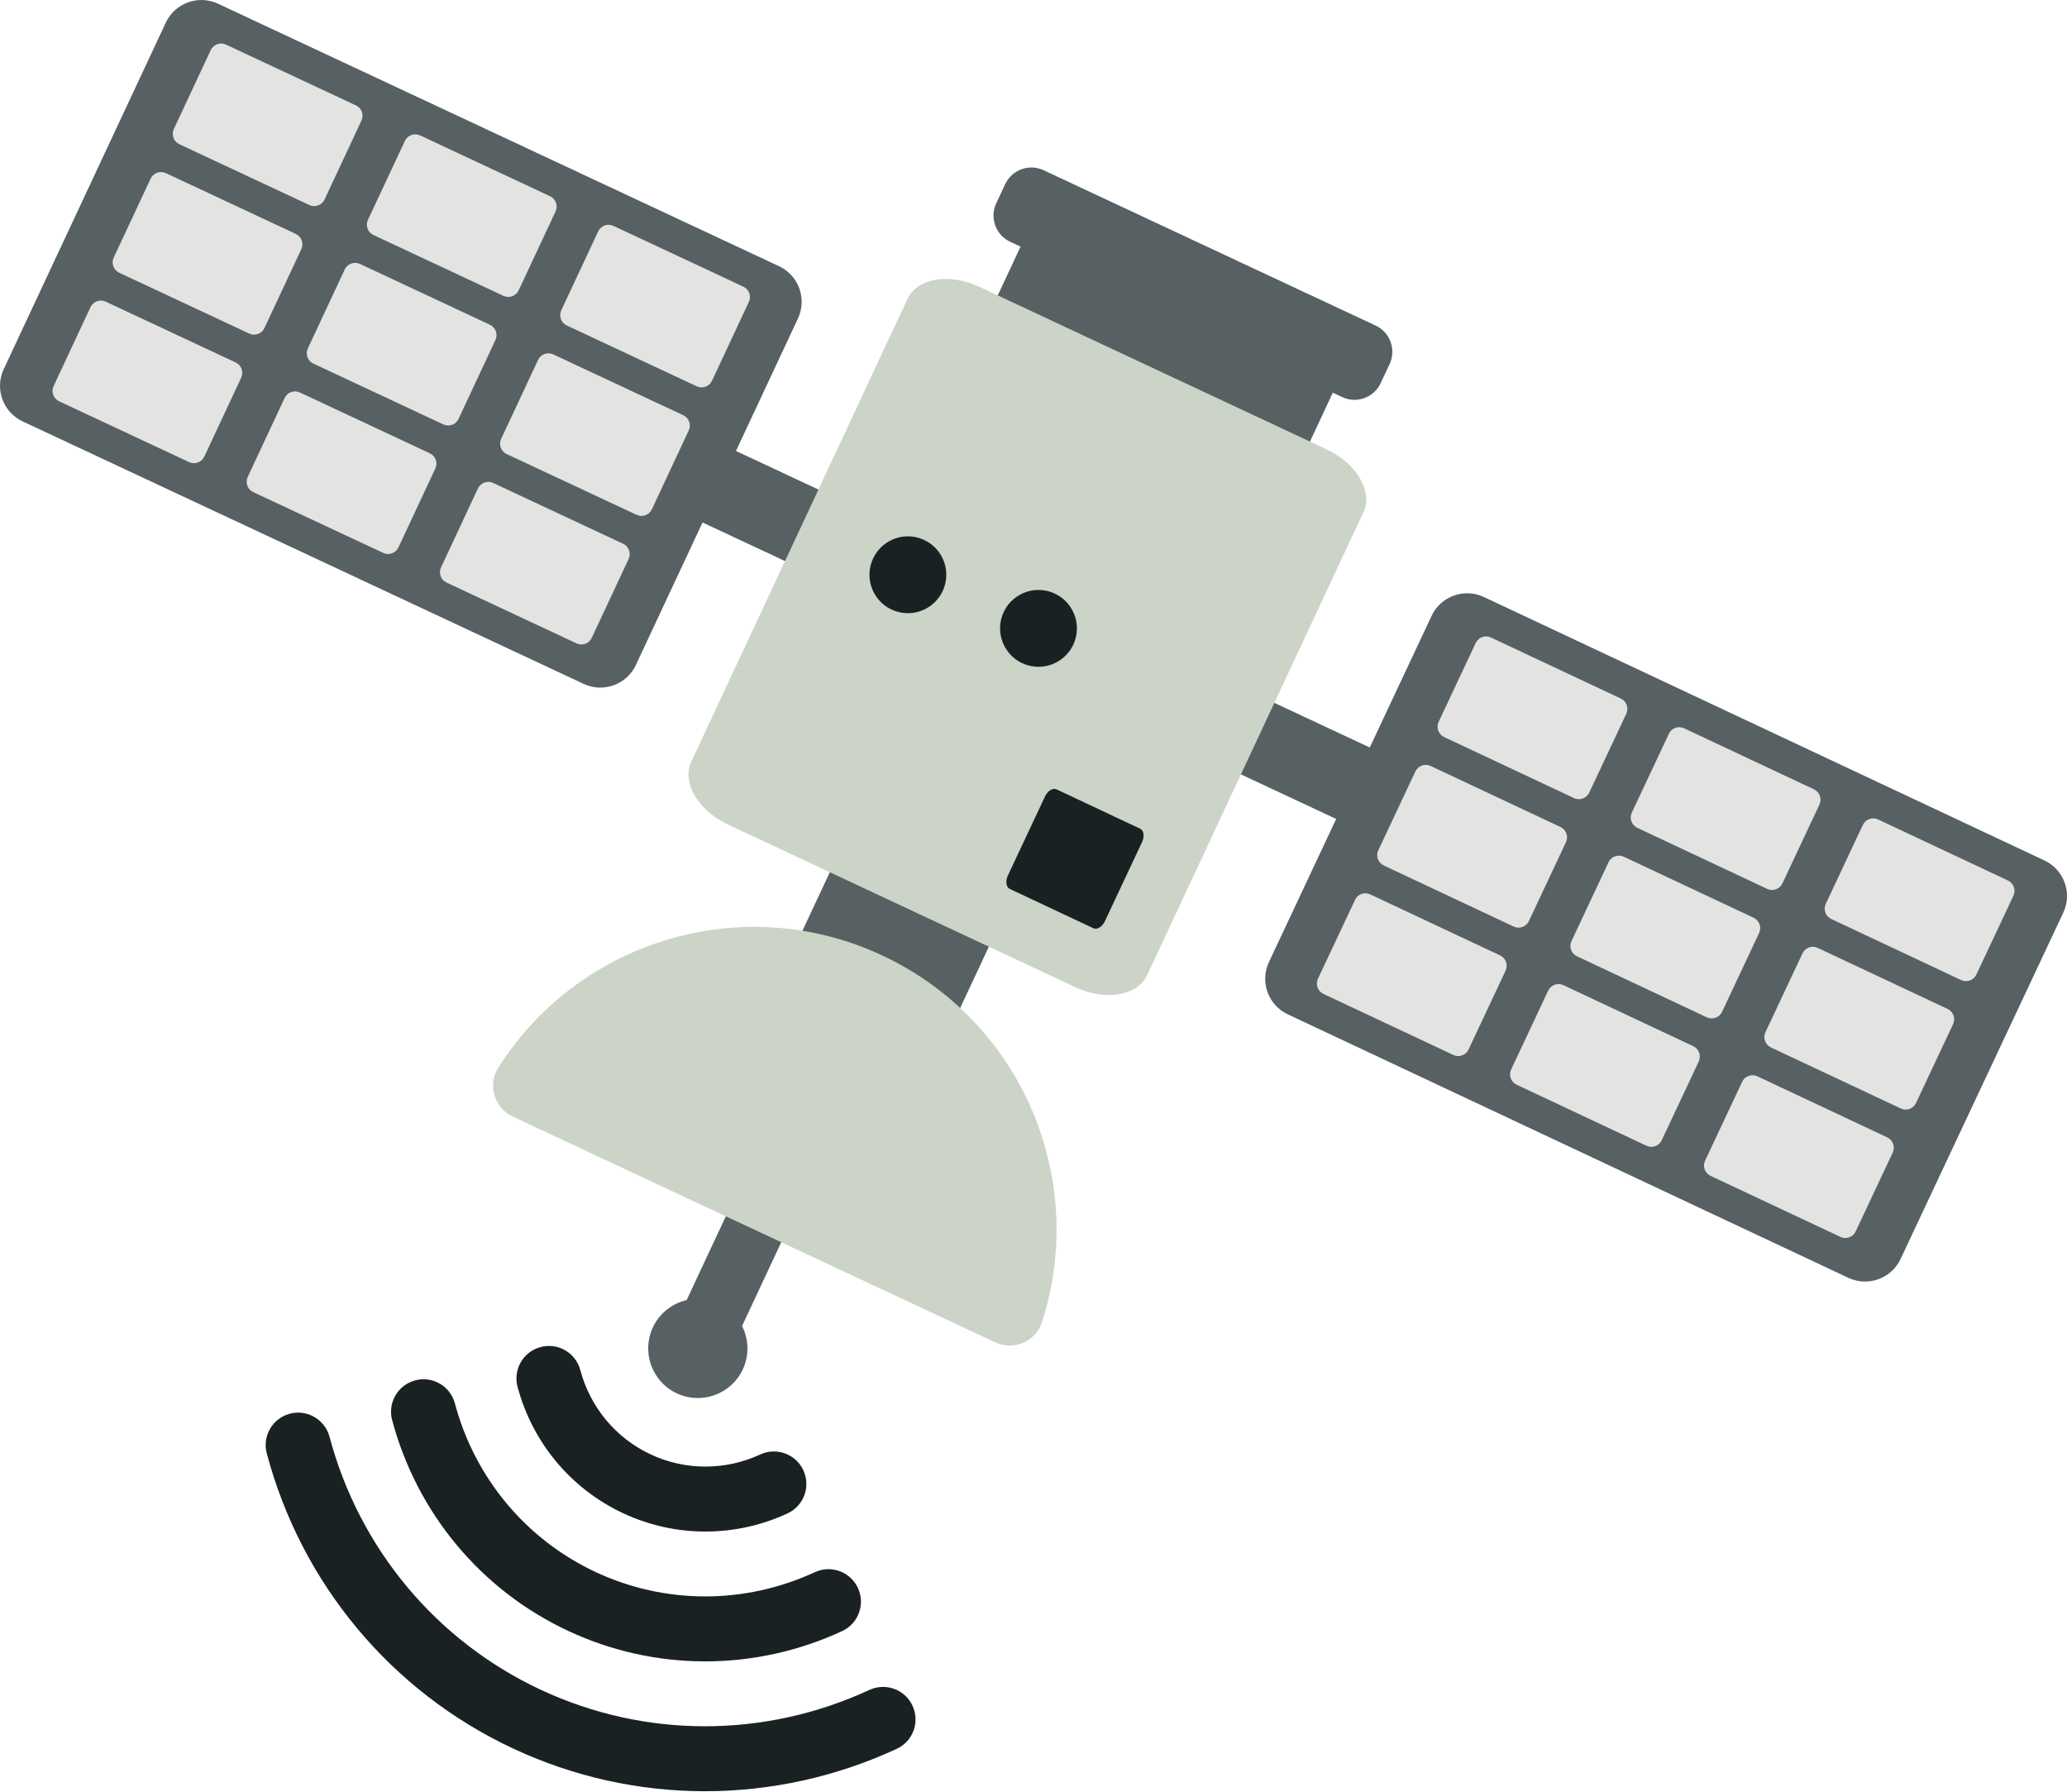
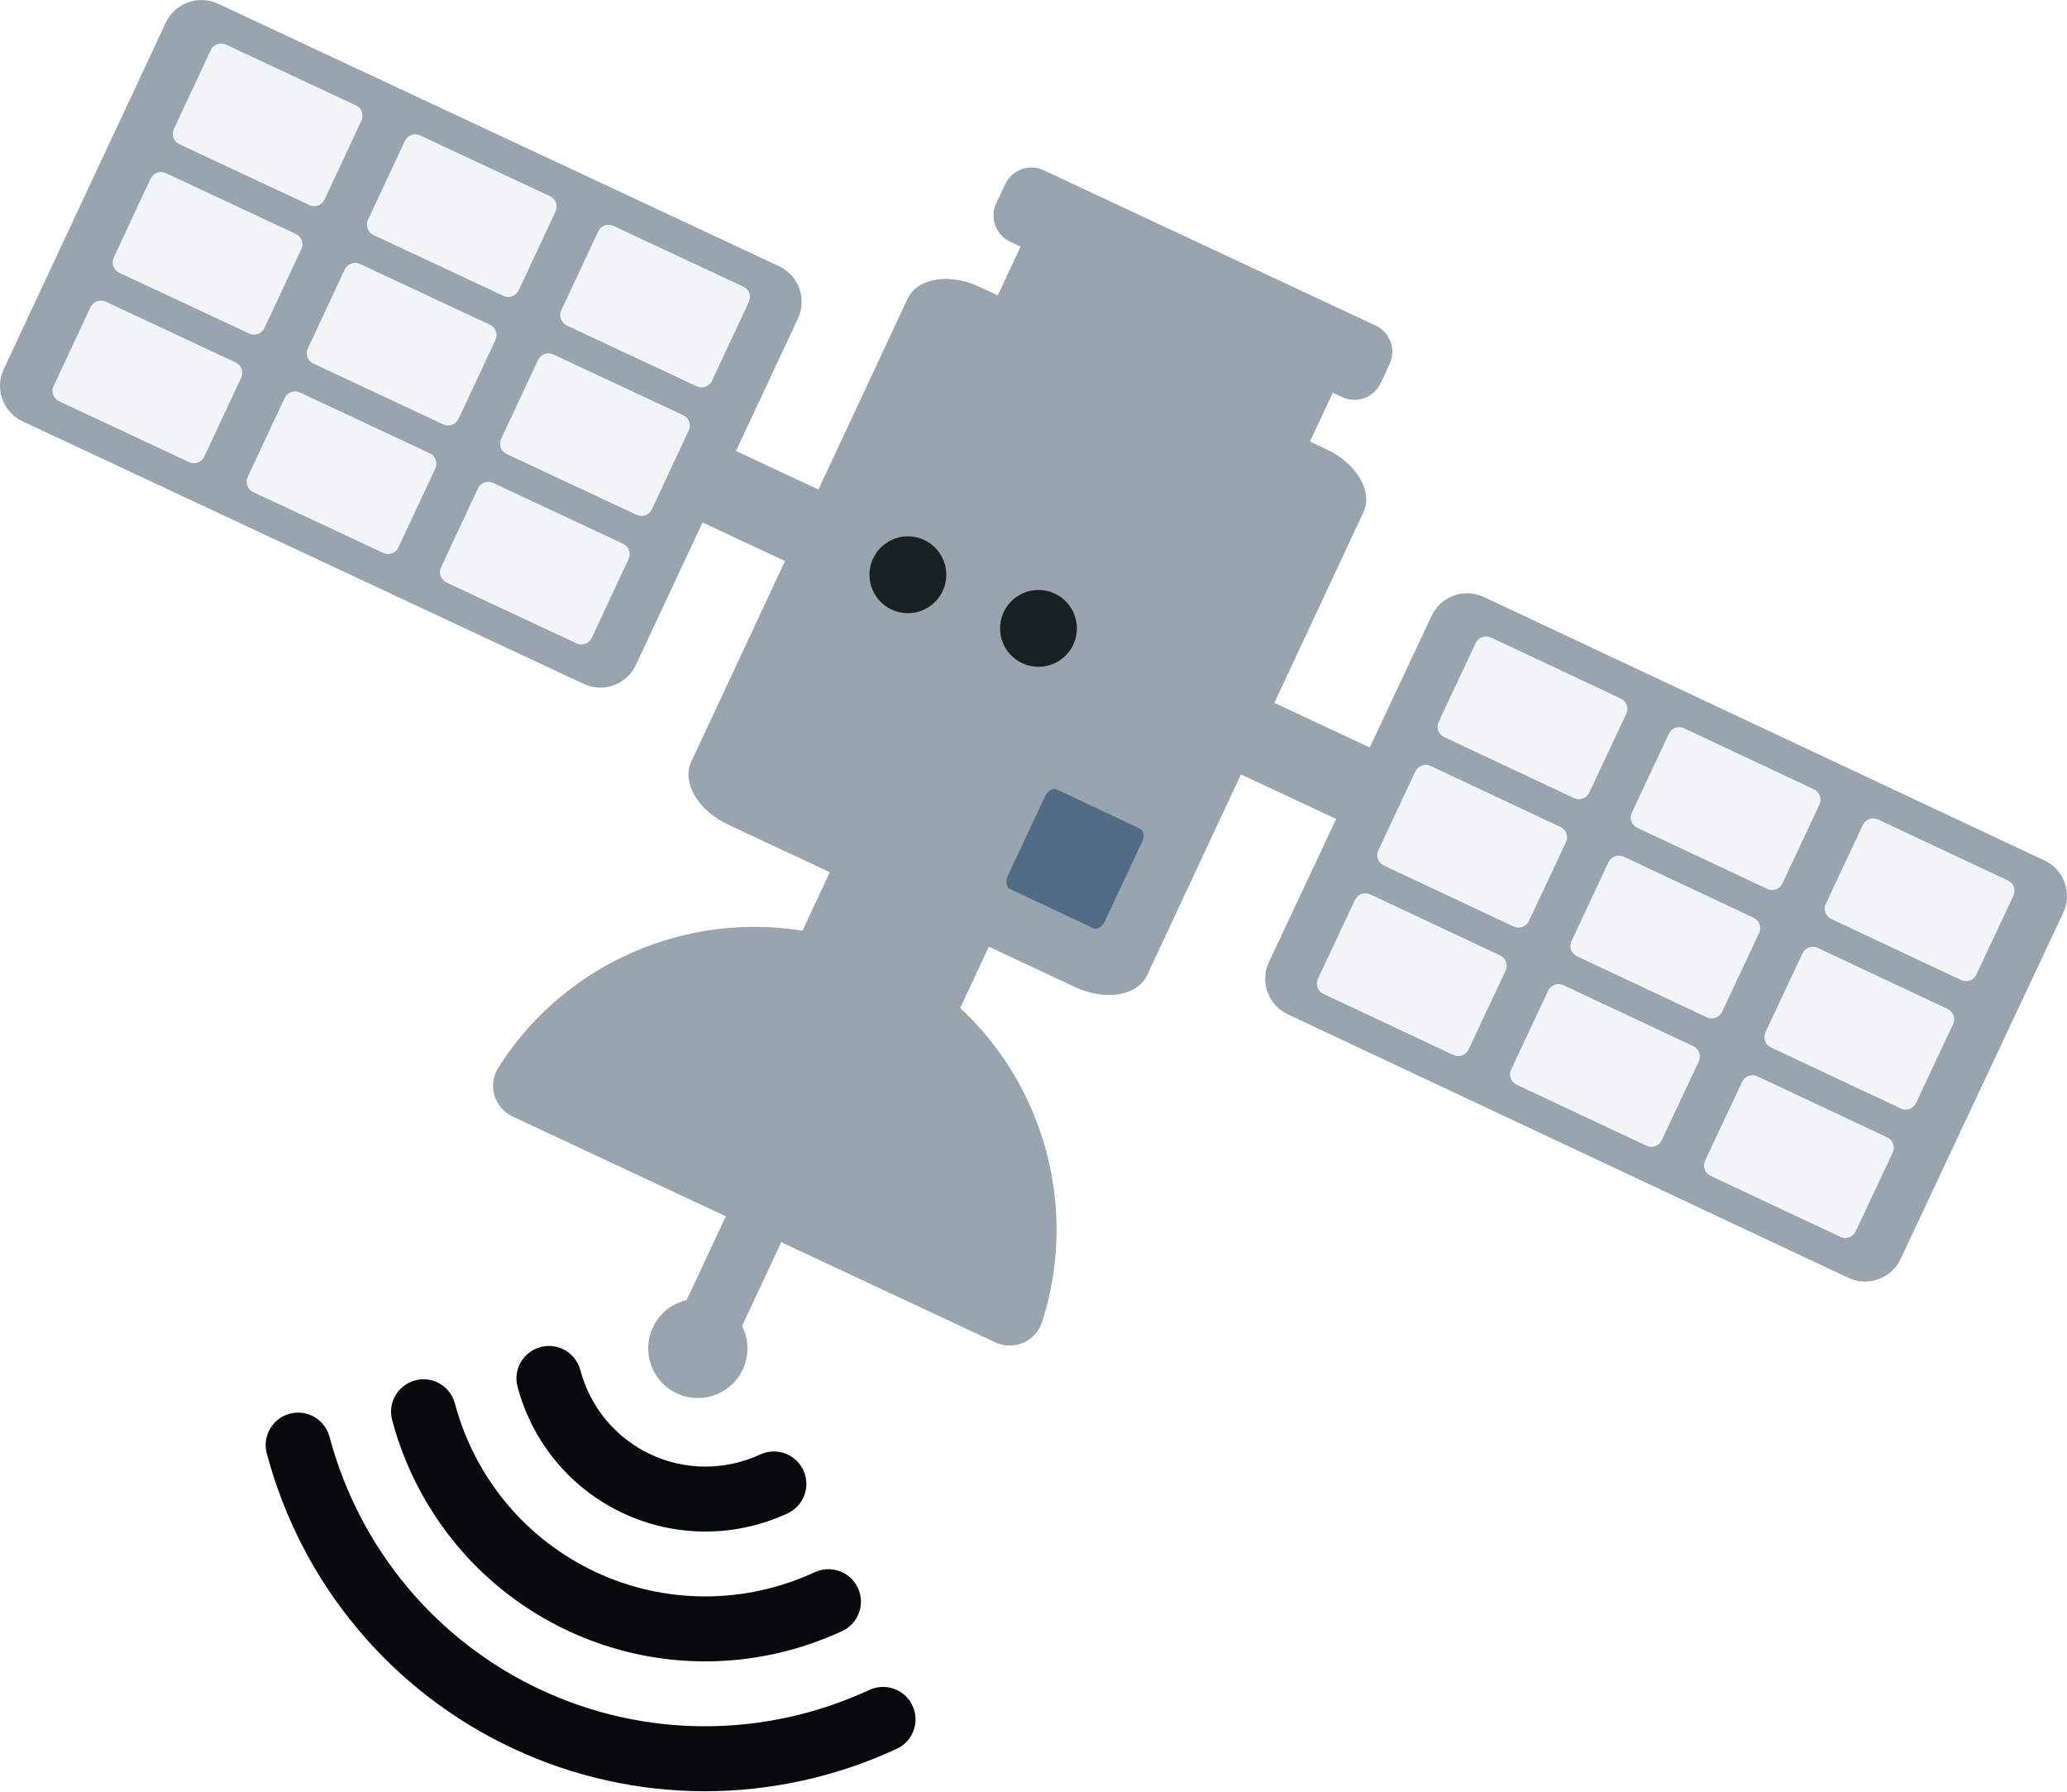
<svg xmlns="http://www.w3.org/2000/svg" version="1.1" id="Layer_1" x="0px" y="0px" width="398.167px" height="344.982px" viewBox="97.349 14.52 398.167 344.982" enable-background="new 97.349 14.52 398.167 344.982" xml:space="preserve">
-   <path fill="#576062" d="M262.003,172.232l30.643,14.33l-13.813,29.521l-30.637-14.33L262.003,172.232z" />
-   <path fill="#576062" d="M296.192,57.206l60.144,28.138l-12.941,27.676l-60.148-28.137L296.192,57.206z" />
-   <path fill="#576062" d="M227.718,282.874c-4.779-2.237-6.844-7.927-4.604-12.71c1.294-2.768,3.744-4.614,6.503-5.253l13.18-28.173  l10.675,4.993l-13.179,28.175c1.279,2.526,1.431,5.595,0.137,8.361C238.193,283.048,232.501,285.11,227.718,282.874z" />
-   <path fill="#576062" d="M227.449,95.915l146.125,68.356l-6.443,13.774l-146.125-68.357L227.449,95.915z" />
-   <path fill="#CBD4C7" d="M352.898,101.068L286,69.751c-5.775-2.706-11.965-1.674-13.822,2.298l-41.68,89.19  c-1.855,3.975,1.318,9.388,7.097,12.092l66.896,31.315c5.777,2.705,11.967,1.674,13.822-2.298l41.682-89.189  C361.849,109.187,358.671,103.772,352.898,101.068z" />
-   <path fill="#CBD4C7" d="M289.054,273.046c3.558,1.666,7.803-0.138,9.012-3.879c8.893-27.516-3.854-58.042-30.785-70.642  c-26.865-12.569-58.523-2.813-73.954,21.644c-2.097,3.323-0.764,7.739,2.797,9.403L289.054,273.046z" />
-   <path fill="#576062" d="M362.347,77.228l-63.965-29.924c-2.783-1.304-6.098-0.1-7.401,2.684l-1.728,3.692  c-1.303,2.784-0.101,6.099,2.684,7.402l63.969,29.921c2.779,1.304,6.098,0.1,7.398-2.683l1.729-3.692  C366.333,81.844,365.13,78.529,362.347,77.228z" />
-   <path fill="#576062" d="M247.412,65.79L139.347,15.234c-3.789-1.77-8.291-0.135-10.064,3.651L98.065,85.621  c-1.773,3.786-0.139,8.288,3.647,10.06l108.067,50.554c3.787,1.772,8.29,0.138,10.063-3.646l31.219-66.736  C252.832,72.065,251.197,67.559,247.412,65.79z" />
-   <path fill="#E3E3E2" d="M142.752,84.331l-25.04-11.714c-1.1-0.514-2.412-0.038-2.928,1.063l-7.108,15.199  c-0.517,1.104-0.041,2.416,1.06,2.928l25.041,11.715c1.102,0.516,2.413,0.041,2.928-1.062l7.108-15.199  C144.328,86.159,143.853,84.847,142.752,84.331z" />
-   <path fill="#E3E3E2" d="M180.146,101.823l-25.038-11.715c-1.103-0.513-2.415-0.036-2.929,1.063l-7.11,15.199  c-0.516,1.102-0.039,2.412,1.061,2.928l25.041,11.712c1.101,0.517,2.412,0.041,2.928-1.06l7.109-15.199  C181.726,103.651,181.25,102.34,180.146,101.823z" />
-   <path fill="#E3E3E2" d="M217.382,119.247l-25.04-11.715c-1.101-0.513-2.412-0.038-2.929,1.063l-7.108,15.196  c-0.516,1.103-0.04,2.414,1.061,2.928l25.041,11.714c1.102,0.519,2.413,0.041,2.93-1.06l7.105-15.2  C218.958,121.073,218.486,119.761,217.382,119.247z" />
-   <path fill="#E3E3E2" d="M154.334,59.577l-25.039-11.716c-1.103-0.517-2.413-0.042-2.93,1.062l-7.109,15.198  c-0.517,1.103-0.042,2.415,1.061,2.93l25.04,11.715c1.102,0.513,2.412,0.038,2.928-1.063l7.11-15.196  C155.91,61.4,155.435,60.09,154.334,59.577z" />
-   <path fill="#E3E3E2" d="M191.726,77.067l-25.038-11.713c-1.103-0.515-2.413-0.04-2.93,1.063l-7.11,15.201  c-0.516,1.102-0.041,2.413,1.063,2.929l25.037,11.714c1.103,0.512,2.415,0.037,2.929-1.063l7.11-15.199  C193.305,78.894,192.829,77.584,191.726,77.067z" />
-   <path fill="#E3E3E2" d="M228.964,94.49l-25.041-11.712c-1.102-0.517-2.411-0.042-2.928,1.062l-7.109,15.2  c-0.516,1.1-0.042,2.412,1.061,2.929l25.039,11.711c1.105,0.515,2.415,0.04,2.928-1.06l7.11-15.201  C230.541,96.316,230.066,95.004,228.964,94.49z" />
-   <path fill="#E3E3E2" d="M165.914,34.819l-25.04-11.711c-1.101-0.516-2.412-0.041-2.929,1.062l-7.107,15.198  c-0.518,1.103-0.042,2.413,1.06,2.93l25.039,11.712c1.102,0.515,2.413,0.04,2.93-1.061l7.107-15.198  C167.491,36.646,167.018,35.334,165.914,34.819z" />
-   <path fill="#E3E3E2" d="M203.309,52.312l-25.04-11.713c-1.104-0.513-2.413-0.036-2.928,1.064l-7.111,15.195  c-0.516,1.104-0.04,2.415,1.061,2.929l25.041,11.714c1.1,0.515,2.411,0.041,2.928-1.062l7.109-15.199  C204.887,54.14,204.412,52.829,203.309,52.312z" />
-   <path fill="#E3E3E2" d="M240.544,69.733L215.505,58.02c-1.103-0.514-2.414-0.041-2.926,1.063l-7.111,15.197  c-0.516,1.104-0.04,2.415,1.061,2.929l25.039,11.715c1.104,0.517,2.413,0.039,2.93-1.062l7.109-15.2  C242.125,71.561,241.648,70.25,240.544,69.733z" />
+   <path fill="#98A4AE" d="M262.003,172.232l30.643,14.33l-13.813,29.521l-30.637-14.33L262.003,172.232z" />
+   <path fill="#98A4AE" d="M296.192,57.206l60.144,28.138l-12.941,27.676l-60.148-28.137L296.192,57.206z" />
+   <path fill="#98A4AE" d="M227.718,282.874c-4.779-2.237-6.844-7.927-4.604-12.71c1.294-2.768,3.744-4.614,6.503-5.253l13.18-28.173  l10.675,4.993l-13.179,28.175c1.279,2.526,1.431,5.595,0.137,8.361C238.193,283.048,232.501,285.11,227.718,282.874z" />
+   <path fill="#98A4AE" d="M227.449,95.915l146.125,68.356l-6.443,13.774l-146.125-68.357L227.449,95.915z" />
+   <path fill="#98A4AE" d="M352.898,101.068L286,69.751c-5.775-2.706-11.965-1.674-13.822,2.298l-41.68,89.19  c-1.855,3.975,1.318,9.388,7.097,12.092l66.896,31.315c5.777,2.705,11.967,1.674,13.822-2.298l41.682-89.189  C361.849,109.187,358.671,103.772,352.898,101.068z" />
+   <path fill="#98A4AE" d="M289.054,273.046c3.558,1.666,7.803-0.138,9.012-3.879c8.893-27.516-3.854-58.042-30.785-70.642  c-26.865-12.569-58.523-2.813-73.954,21.644c-2.097,3.323-0.764,7.739,2.797,9.403L289.054,273.046z" />
+   <path fill="#98A4AE" d="M362.347,77.228l-63.965-29.924c-2.783-1.304-6.098-0.1-7.401,2.684l-1.728,3.692  c-1.303,2.784-0.101,6.099,2.684,7.402l63.969,29.921c2.779,1.304,6.098,0.1,7.398-2.683l1.729-3.692  C366.333,81.844,365.13,78.529,362.347,77.228z" />
+   <path fill="#98A4AE" d="M247.412,65.79L139.347,15.234c-3.789-1.77-8.291-0.135-10.064,3.651L98.065,85.621  c-1.773,3.786-0.139,8.288,3.647,10.06l108.067,50.554c3.787,1.772,8.29,0.138,10.063-3.646l31.219-66.736  C252.832,72.065,251.197,67.559,247.412,65.79z" />
+   <path fill="#f2f5f8" d="M142.752,84.331l-25.04-11.714c-1.1-0.514-2.412-0.038-2.928,1.063l-7.108,15.199  c-0.517,1.104-0.041,2.416,1.06,2.928l25.041,11.715c1.102,0.516,2.413,0.041,2.928-1.062l7.108-15.199  C144.328,86.159,143.853,84.847,142.752,84.331z" />
+   <path fill="#f2f5f8" d="M180.146,101.823l-25.038-11.715c-1.103-0.513-2.415-0.036-2.929,1.063l-7.11,15.199  c-0.516,1.102-0.039,2.412,1.061,2.928l25.041,11.712c1.101,0.517,2.412,0.041,2.928-1.06l7.109-15.199  C181.726,103.651,181.25,102.34,180.146,101.823z" />
+   <path fill="#f2f5f8" d="M217.382,119.247l-25.04-11.715c-1.101-0.513-2.412-0.038-2.929,1.063l-7.108,15.196  c-0.516,1.103-0.04,2.414,1.061,2.928l25.041,11.714c1.102,0.519,2.413,0.041,2.93-1.06l7.105-15.2  C218.958,121.073,218.486,119.761,217.382,119.247z" />
+   <path fill="#f2f5f8" d="M154.334,59.577l-25.039-11.716c-1.103-0.517-2.413-0.042-2.93,1.062l-7.109,15.198  c-0.517,1.103-0.042,2.415,1.061,2.93l25.04,11.715c1.102,0.513,2.412,0.038,2.928-1.063l7.11-15.196  C155.91,61.4,155.435,60.09,154.334,59.577z" />
+   <path fill="#f2f5f8" d="M191.726,77.067l-25.038-11.713c-1.103-0.515-2.413-0.04-2.93,1.063l-7.11,15.201  c-0.516,1.102-0.041,2.413,1.063,2.929l25.037,11.714c1.103,0.512,2.415,0.037,2.929-1.063l7.11-15.199  C193.305,78.894,192.829,77.584,191.726,77.067z" />
+   <path fill="#f2f5f8" d="M228.964,94.49l-25.041-11.712c-1.102-0.517-2.411-0.042-2.928,1.062l-7.109,15.2  c-0.516,1.1-0.042,2.412,1.061,2.929l25.039,11.711c1.105,0.515,2.415,0.04,2.928-1.06l7.11-15.201  C230.541,96.316,230.066,95.004,228.964,94.49z" />
+   <path fill="#f2f5f8" d="M165.914,34.819l-25.04-11.711c-1.101-0.516-2.412-0.041-2.929,1.062l-7.107,15.198  c-0.518,1.103-0.042,2.413,1.06,2.93l25.039,11.712c1.102,0.515,2.413,0.04,2.93-1.061l7.107-15.198  C167.491,36.646,167.018,35.334,165.914,34.819z" />
+   <path fill="#f2f5f8" d="M203.309,52.312l-25.04-11.713c-1.104-0.513-2.413-0.036-2.928,1.064l-7.111,15.195  c-0.516,1.104-0.04,2.415,1.061,2.929l25.041,11.714c1.1,0.515,2.411,0.041,2.928-1.062l7.109-15.199  C204.887,54.14,204.412,52.829,203.309,52.312z" />
+   <path fill="#f2f5f8" d="M240.544,69.733L215.505,58.02c-1.103-0.514-2.414-0.041-2.926,1.063l-7.111,15.197  c-0.516,1.104-0.04,2.415,1.061,2.929l25.039,11.715c1.104,0.517,2.413,0.039,2.93-1.062l7.109-15.2  C242.125,71.561,241.648,70.25,240.544,69.733z" />
  <path fill="#1A2123" d="M293.179,129.458c-3.36,2.328-4.195,6.937-1.868,10.3c2.327,3.358,6.937,4.195,10.294,1.869  c3.363-2.327,4.199-6.938,1.873-10.297C301.147,127.972,296.541,127.133,293.179,129.458z" />
  <path fill="#1A2123" d="M268.021,119.133c-3.359,2.327-4.195,6.938-1.87,10.298c2.326,3.358,6.938,4.195,10.298,1.87  c3.358-2.327,4.196-6.938,1.868-10.3C275.99,117.645,271.382,116.806,268.021,119.133z" />
-   <path fill="#576062" d="M373.119,133.132l-31.336,66.681c-1.777,3.782-0.152,8.29,3.633,10.066l107.979,50.743  c3.783,1.778,8.289,0.152,10.066-3.632l31.334-66.68c1.779-3.785,0.154-8.292-3.629-10.071L383.187,129.5  C379.404,127.724,374.896,129.348,373.119,133.132z" />
-   <path fill="#E3E3E2" d="M432.939,222.872l-7.137,15.186c-0.52,1.103-0.045,2.413,1.057,2.932l25.021,11.755  c1.096,0.519,2.408,0.046,2.926-1.057l7.139-15.185c0.518-1.102,0.043-2.412-1.057-2.931l-25.02-11.758  C434.769,221.298,433.457,221.772,432.939,222.872z" />
-   <path fill="#E3E3E2" d="M395.576,205.314l-7.139,15.187c-0.516,1.102-0.045,2.413,1.059,2.93l25.02,11.758  c1.1,0.517,2.412,0.044,2.93-1.057l7.139-15.187c0.516-1.101,0.043-2.411-1.059-2.933l-25.02-11.756  C397.404,203.739,396.091,204.211,395.576,205.314z" />
-   <path fill="#E3E3E2" d="M358.369,187.832l-7.143,15.185c-0.514,1.102-0.043,2.414,1.061,2.929l25.021,11.76  c1.1,0.518,2.41,0.044,2.932-1.059l7.133-15.182c0.518-1.104,0.045-2.414-1.055-2.933l-25.021-11.758  C360.195,186.255,358.884,186.73,358.369,187.832z" />
-   <path fill="#E3E3E2" d="M444.562,198.137l-7.135,15.186c-0.518,1.103-0.045,2.413,1.055,2.932l25.021,11.757  c1.1,0.52,2.412,0.045,2.93-1.059l7.137-15.186c0.518-1.102,0.043-2.414-1.061-2.932l-25.018-11.755  C446.394,196.562,445.082,197.034,444.562,198.137z" />
-   <path fill="#E3E3E2" d="M407.201,180.58l-7.137,15.187c-0.52,1.099-0.047,2.409,1.053,2.932l25.02,11.755  c1.105,0.52,2.416,0.046,2.934-1.057l7.137-15.188c0.516-1.102,0.045-2.412-1.057-2.932l-25.02-11.758  C409.029,179.003,407.718,179.477,407.201,180.58z" />
-   <path fill="#E3E3E2" d="M369.994,163.095l-7.141,15.188c-0.516,1.098-0.043,2.408,1.061,2.93l25.018,11.758  c1.102,0.519,2.412,0.043,2.93-1.059l7.137-15.188c0.52-1.1,0.045-2.411-1.057-2.929l-25.02-11.758  C371.822,161.52,370.509,161.994,369.994,163.095z" />
-   <path fill="#E3E3E2" d="M456.187,173.403l-7.137,15.184c-0.518,1.102-0.043,2.414,1.059,2.931l25.016,11.758  c1.104,0.518,2.414,0.044,2.93-1.06l7.141-15.183c0.516-1.103,0.045-2.413-1.059-2.932l-25.018-11.758  C458.015,171.824,456.705,172.299,456.187,173.403z" />
-   <path fill="#E3E3E2" d="M418.824,155.841l-7.139,15.188c-0.516,1.102-0.043,2.412,1.059,2.931l25.02,11.757  c1.102,0.519,2.41,0.044,2.93-1.057l7.137-15.187c0.518-1.099,0.045-2.411-1.055-2.931l-25.021-11.758  C420.652,154.268,419.339,154.741,418.824,155.841z" />
-   <path fill="#E3E3E2" d="M381.615,138.358l-7.139,15.188c-0.516,1.102-0.043,2.413,1.059,2.93l25.02,11.758  c1.102,0.518,2.412,0.045,2.932-1.059l7.135-15.187c0.521-1.101,0.045-2.41-1.055-2.931l-25.02-11.754  C383.443,136.785,382.13,137.257,381.615,138.358z" />
-   <path fill="#1A2123" d="M148.739,294.444c6.694,25.12,23.965,45.821,47.378,56.8c23.416,10.979,50.371,11.014,73.966,0.096  c3.137-1.449,4.5-5.165,3.045-8.302c-0.643-1.387-1.723-2.43-3.012-3.032c-1.615-0.757-3.543-0.824-5.287-0.019  c-20.229,9.363-43.34,9.339-63.401-0.067c-20.063-9.406-34.863-27.157-40.606-48.691c-0.495-1.857-1.778-3.296-3.394-4.054  c-1.287-0.604-2.782-0.776-4.262-0.378C149.833,287.683,147.847,291.111,148.739,294.444z M206.736,328.595  c16.727,7.842,35.979,7.868,52.83,0.07c3.135-1.449,4.5-5.164,3.046-8.301c-0.646-1.388-1.729-2.432-3.017-3.034  c-1.615-0.757-3.543-0.824-5.284-0.015c-13.485,6.242-28.892,6.225-42.267-0.047c-13.374-6.271-23.24-18.102-27.07-32.463  c-0.494-1.862-1.778-3.297-3.39-4.053c-1.288-0.604-2.782-0.775-4.262-0.378c-3.34,0.89-5.326,4.316-4.434,7.648  C177.678,305.969,190.01,320.753,206.736,328.595z M217.355,305.948c10.041,4.708,21.596,4.724,31.7,0.045  c3.135-1.448,4.497-5.164,3.044-8.303c-0.643-1.388-1.729-2.431-3.018-3.032c-1.613-0.759-3.541-0.824-5.281-0.017  c-6.747,3.123-14.451,3.115-21.137-0.021c-6.685-3.135-11.617-9.053-13.531-16.233c-0.494-1.862-1.778-3.296-3.391-4.053  c-1.287-0.604-2.781-0.774-4.262-0.377c-3.341,0.888-5.325,4.313-4.435,7.648C199.914,292.369,207.315,301.241,217.355,305.948z" />
-   <path fill="#1A2123" d="M298.64,167.931l-7.133,15.19c-0.516,1.098-0.36,2.261,0.351,2.597l16.12,7.586  c0.709,0.334,1.703-0.29,2.221-1.391l7.131-15.189c0.52-1.1,0.361-2.263-0.348-2.597l-16.122-7.586  C300.15,166.207,299.156,166.83,298.64,167.931z" />
+   <path fill="#98A4AE" d="M373.119,133.132l-31.336,66.681c-1.777,3.782-0.152,8.29,3.633,10.066l107.979,50.743  c3.783,1.778,8.289,0.152,10.066-3.632l31.334-66.68c1.779-3.785,0.154-8.292-3.629-10.071L383.187,129.5  C379.404,127.724,374.896,129.348,373.119,133.132z" />
+   <path fill="#f2f5f8" d="M432.939,222.872l-7.137,15.186c-0.52,1.103-0.045,2.413,1.057,2.932l25.021,11.755  c1.096,0.519,2.408,0.046,2.926-1.057l7.139-15.185c0.518-1.102,0.043-2.412-1.057-2.931l-25.02-11.758  C434.769,221.298,433.457,221.772,432.939,222.872z" />
+   <path fill="#f2f5f8" d="M395.576,205.314l-7.139,15.187c-0.516,1.102-0.045,2.413,1.059,2.93l25.02,11.758  c1.1,0.517,2.412,0.044,2.93-1.057l7.139-15.187c0.516-1.101,0.043-2.411-1.059-2.933l-25.02-11.756  C397.404,203.739,396.091,204.211,395.576,205.314z" />
+   <path fill="#f2f5f8" d="M358.369,187.832l-7.143,15.185c-0.514,1.102-0.043,2.414,1.061,2.929l25.021,11.76  c1.1,0.518,2.41,0.044,2.932-1.059l7.133-15.182c0.518-1.104,0.045-2.414-1.055-2.933l-25.021-11.758  C360.195,186.255,358.884,186.73,358.369,187.832z" />
+   <path fill="#f2f5f8" d="M444.562,198.137l-7.135,15.186c-0.518,1.103-0.045,2.413,1.055,2.932l25.021,11.757  c1.1,0.52,2.412,0.045,2.93-1.059l7.137-15.186c0.518-1.102,0.043-2.414-1.061-2.932l-25.018-11.755  C446.394,196.562,445.082,197.034,444.562,198.137z" />
+   <path fill="#f2f5f8" d="M407.201,180.58l-7.137,15.187c-0.52,1.099-0.047,2.409,1.053,2.932l25.02,11.755  c1.105,0.52,2.416,0.046,2.934-1.057l7.137-15.188c0.516-1.102,0.045-2.412-1.057-2.932l-25.02-11.758  C409.029,179.003,407.718,179.477,407.201,180.58z" />
+   <path fill="#f2f5f8" d="M369.994,163.095l-7.141,15.188c-0.516,1.098-0.043,2.408,1.061,2.93l25.018,11.758  c1.102,0.519,2.412,0.043,2.93-1.059l7.137-15.188c0.52-1.1,0.045-2.411-1.057-2.929l-25.02-11.758  C371.822,161.52,370.509,161.994,369.994,163.095z" />
+   <path fill="#f2f5f8" d="M456.187,173.403l-7.137,15.184c-0.518,1.102-0.043,2.414,1.059,2.931l25.016,11.758  c1.104,0.518,2.414,0.044,2.93-1.06l7.141-15.183c0.516-1.103,0.045-2.413-1.059-2.932l-25.018-11.758  C458.015,171.824,456.705,172.299,456.187,173.403z" />
+   <path fill="#f2f5f8" d="M418.824,155.841l-7.139,15.188c-0.516,1.102-0.043,2.412,1.059,2.931l25.02,11.757  c1.102,0.519,2.41,0.044,2.93-1.057l7.137-15.187c0.518-1.099,0.045-2.411-1.055-2.931l-25.021-11.758  C420.652,154.268,419.339,154.741,418.824,155.841z" />
+   <path fill="#f2f5f8" d="M381.615,138.358l-7.139,15.188c-0.516,1.102-0.043,2.413,1.059,2.93l25.02,11.758  c1.102,0.518,2.412,0.045,2.932-1.059l7.135-15.187c0.521-1.101,0.045-2.41-1.055-2.931l-25.02-11.754  C383.443,136.785,382.13,137.257,381.615,138.358z" />
+   <path fill="#070a0d" d="M148.739,294.444c6.694,25.12,23.965,45.821,47.378,56.8c23.416,10.979,50.371,11.014,73.966,0.096  c3.137-1.449,4.5-5.165,3.045-8.302c-0.643-1.387-1.723-2.43-3.012-3.032c-1.615-0.757-3.543-0.824-5.287-0.019  c-20.229,9.363-43.34,9.339-63.401-0.067c-20.063-9.406-34.863-27.157-40.606-48.691c-0.495-1.857-1.778-3.296-3.394-4.054  c-1.287-0.604-2.782-0.776-4.262-0.378C149.833,287.683,147.847,291.111,148.739,294.444z M206.736,328.595  c16.727,7.842,35.979,7.868,52.83,0.07c3.135-1.449,4.5-5.164,3.046-8.301c-0.646-1.388-1.729-2.432-3.017-3.034  c-1.615-0.757-3.543-0.824-5.284-0.015c-13.485,6.242-28.892,6.225-42.267-0.047c-13.374-6.271-23.24-18.102-27.07-32.463  c-0.494-1.862-1.778-3.297-3.39-4.053c-1.288-0.604-2.782-0.775-4.262-0.378c-3.34,0.89-5.326,4.316-4.434,7.648  C177.678,305.969,190.01,320.753,206.736,328.595z M217.355,305.948c10.041,4.708,21.596,4.724,31.7,0.045  c3.135-1.448,4.497-5.164,3.044-8.303c-0.643-1.388-1.729-2.431-3.018-3.032c-1.613-0.759-3.541-0.824-5.281-0.017  c-6.747,3.123-14.451,3.115-21.137-0.021c-6.685-3.135-11.617-9.053-13.531-16.233c-0.494-1.862-1.778-3.296-3.391-4.053  c-1.287-0.604-2.781-0.774-4.262-0.377c-3.341,0.888-5.325,4.313-4.435,7.648C199.914,292.369,207.315,301.241,217.355,305.948z" />
+   <path fill="#506D85" d="M298.64,167.931l-7.133,15.19c-0.516,1.098-0.36,2.261,0.351,2.597l16.12,7.586  c0.709,0.334,1.703-0.29,2.221-1.391l7.131-15.189c0.52-1.1,0.361-2.263-0.348-2.597l-16.122-7.586  C300.15,166.207,299.156,166.83,298.64,167.931z" />
</svg>
